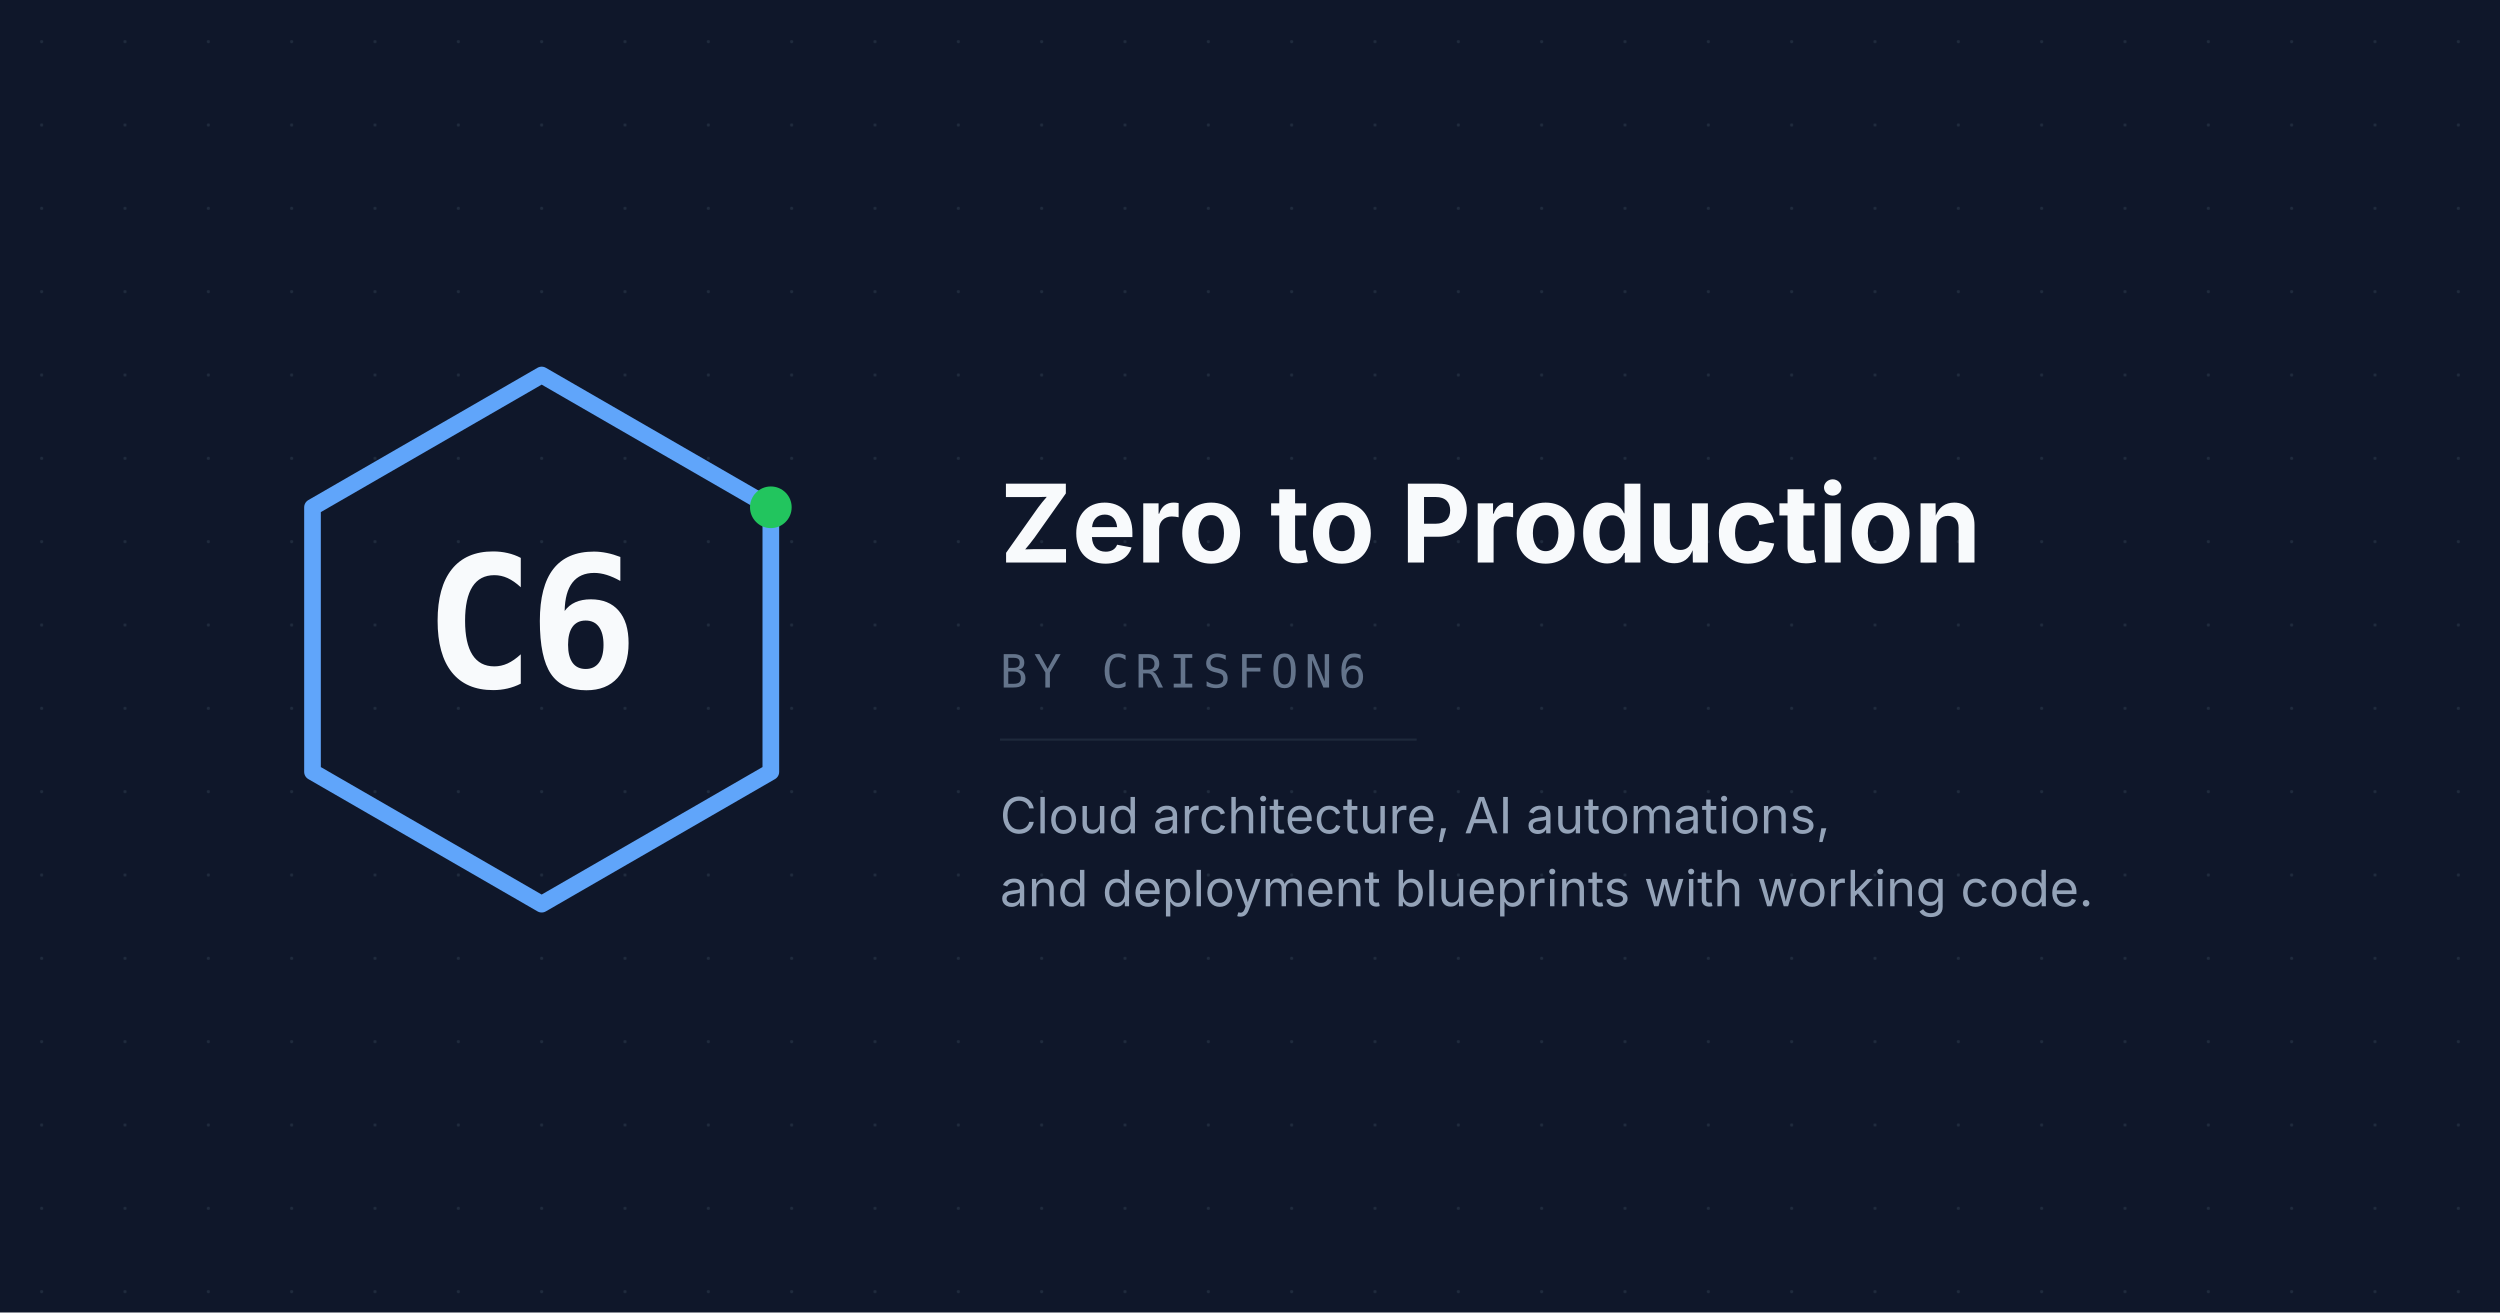
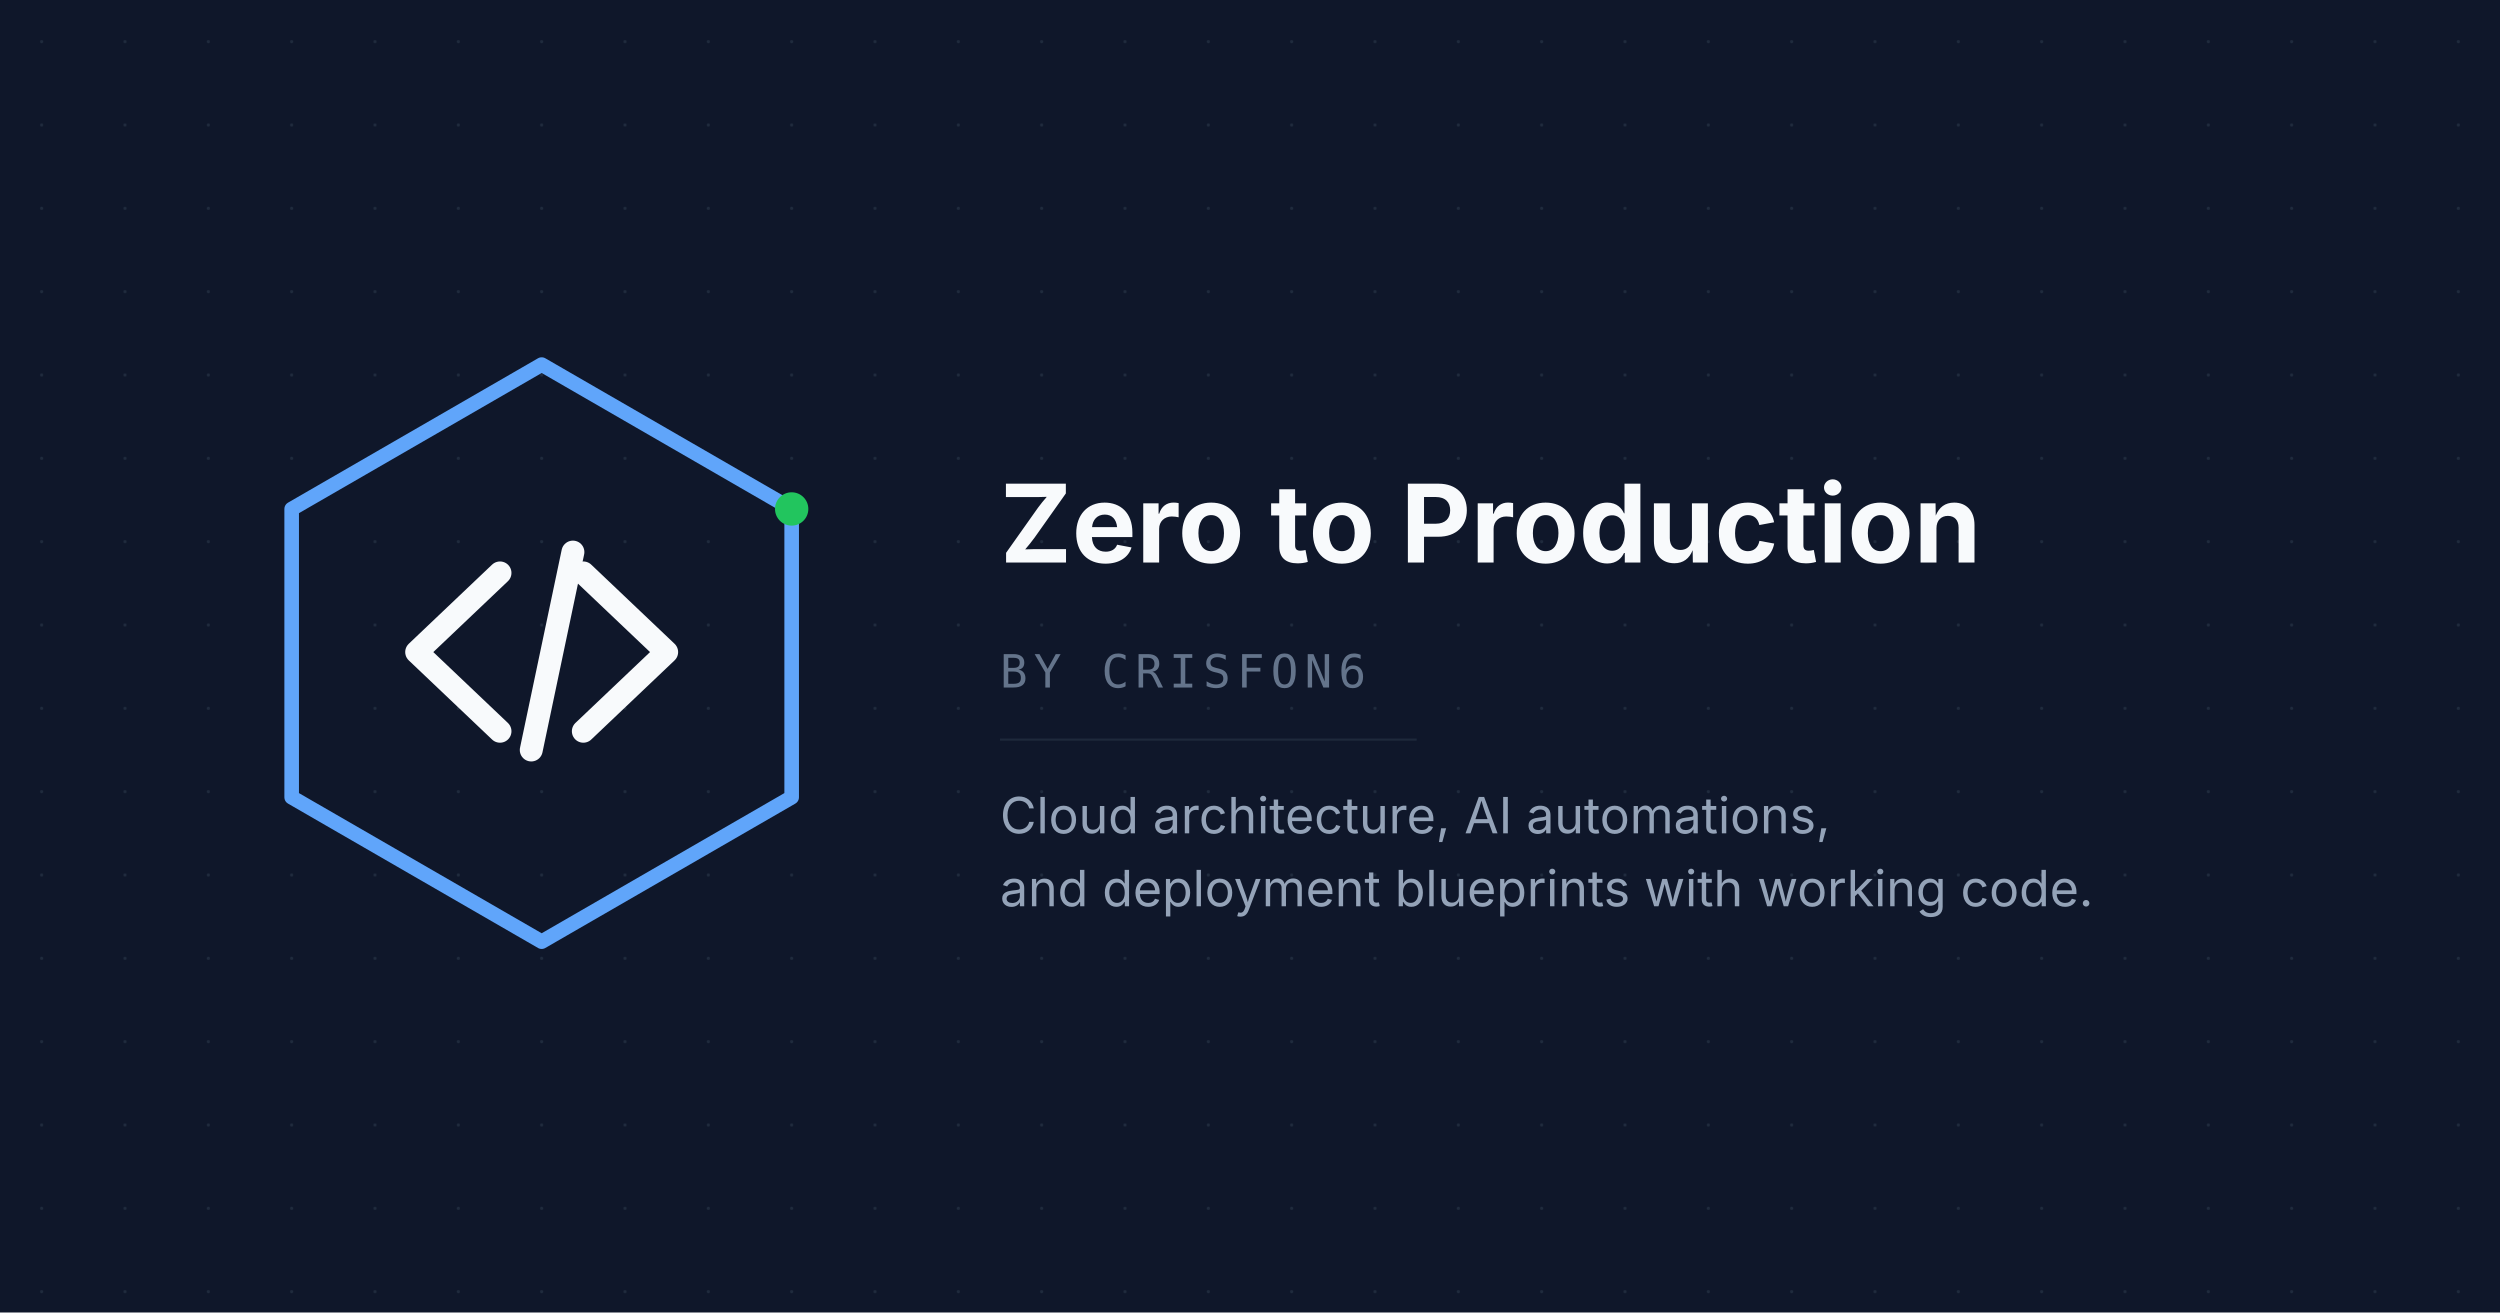
<svg xmlns="http://www.w3.org/2000/svg" width="1200" height="630" viewBox="0 0 1200 630" fill="none">
  <rect width="1200" height="630" fill="#0f172a" />
  <pattern id="dots" x="0" y="0" width="40" height="40" patternUnits="userSpaceOnUse">
    <circle cx="20" cy="20" r="0.8" fill="#1e293b" />
  </pattern>
  <rect width="1200" height="630" fill="url(#dots)" />
-   <path d="M260 180L370 243.5v127L260 434 150 370.5V243.5L260 180Z" stroke="#60a5fa" stroke-width="8" stroke-linejoin="round" fill="none" />
-   <text x="255" y="330" text-anchor="middle" font-family="ui-monospace, 'SF Mono', monospace" font-weight="700" font-size="88" fill="#f8fafc" letter-spacing="-3">C6</text>
-   <circle cx="370" cy="243.5" r="10" fill="#22c55e" />
+   <path d="M260 175L380 244.3v138.4L260 452 140 382.7V244.3L260 175Z" stroke="#60a5fa" stroke-width="7" stroke-linejoin="round" fill="none" />
+   <polyline points="240,275 200,313 240,351" stroke="#f8fafc" stroke-width="11" stroke-linecap="round" stroke-linejoin="round" fill="none" />
+   <line x1="275" y1="265" x2="255" y2="360" stroke="#f8fafc" stroke-width="11" stroke-linecap="round" />
+   <polyline points="280,275 320,313 280,351" stroke="#f8fafc" stroke-width="11" stroke-linecap="round" stroke-linejoin="round" fill="none" />
+   <circle cx="380" cy="244.3" r="8" fill="#22c55e" />
  <text x="480" y="270" font-family="system-ui, -apple-system, 'Segoe UI', sans-serif" font-weight="700" font-size="52" fill="#f8fafc">Zero to Production</text>
  <text x="480" y="330" font-family="ui-monospace, 'SF Mono', monospace" font-size="22" fill="#64748b" letter-spacing="3">BY CRISFON6</text>
  <line x1="480" y1="355" x2="680" y2="355" stroke="#1e293b" stroke-width="1" />
  <text x="480" y="400" font-family="system-ui, -apple-system, sans-serif" font-size="24" fill="#94a3b8">Cloud architecture, AI automations,</text>
  <text x="480" y="435" font-family="system-ui, -apple-system, sans-serif" font-size="24" fill="#94a3b8">and deployment blueprints with working code.</text>
</svg>
